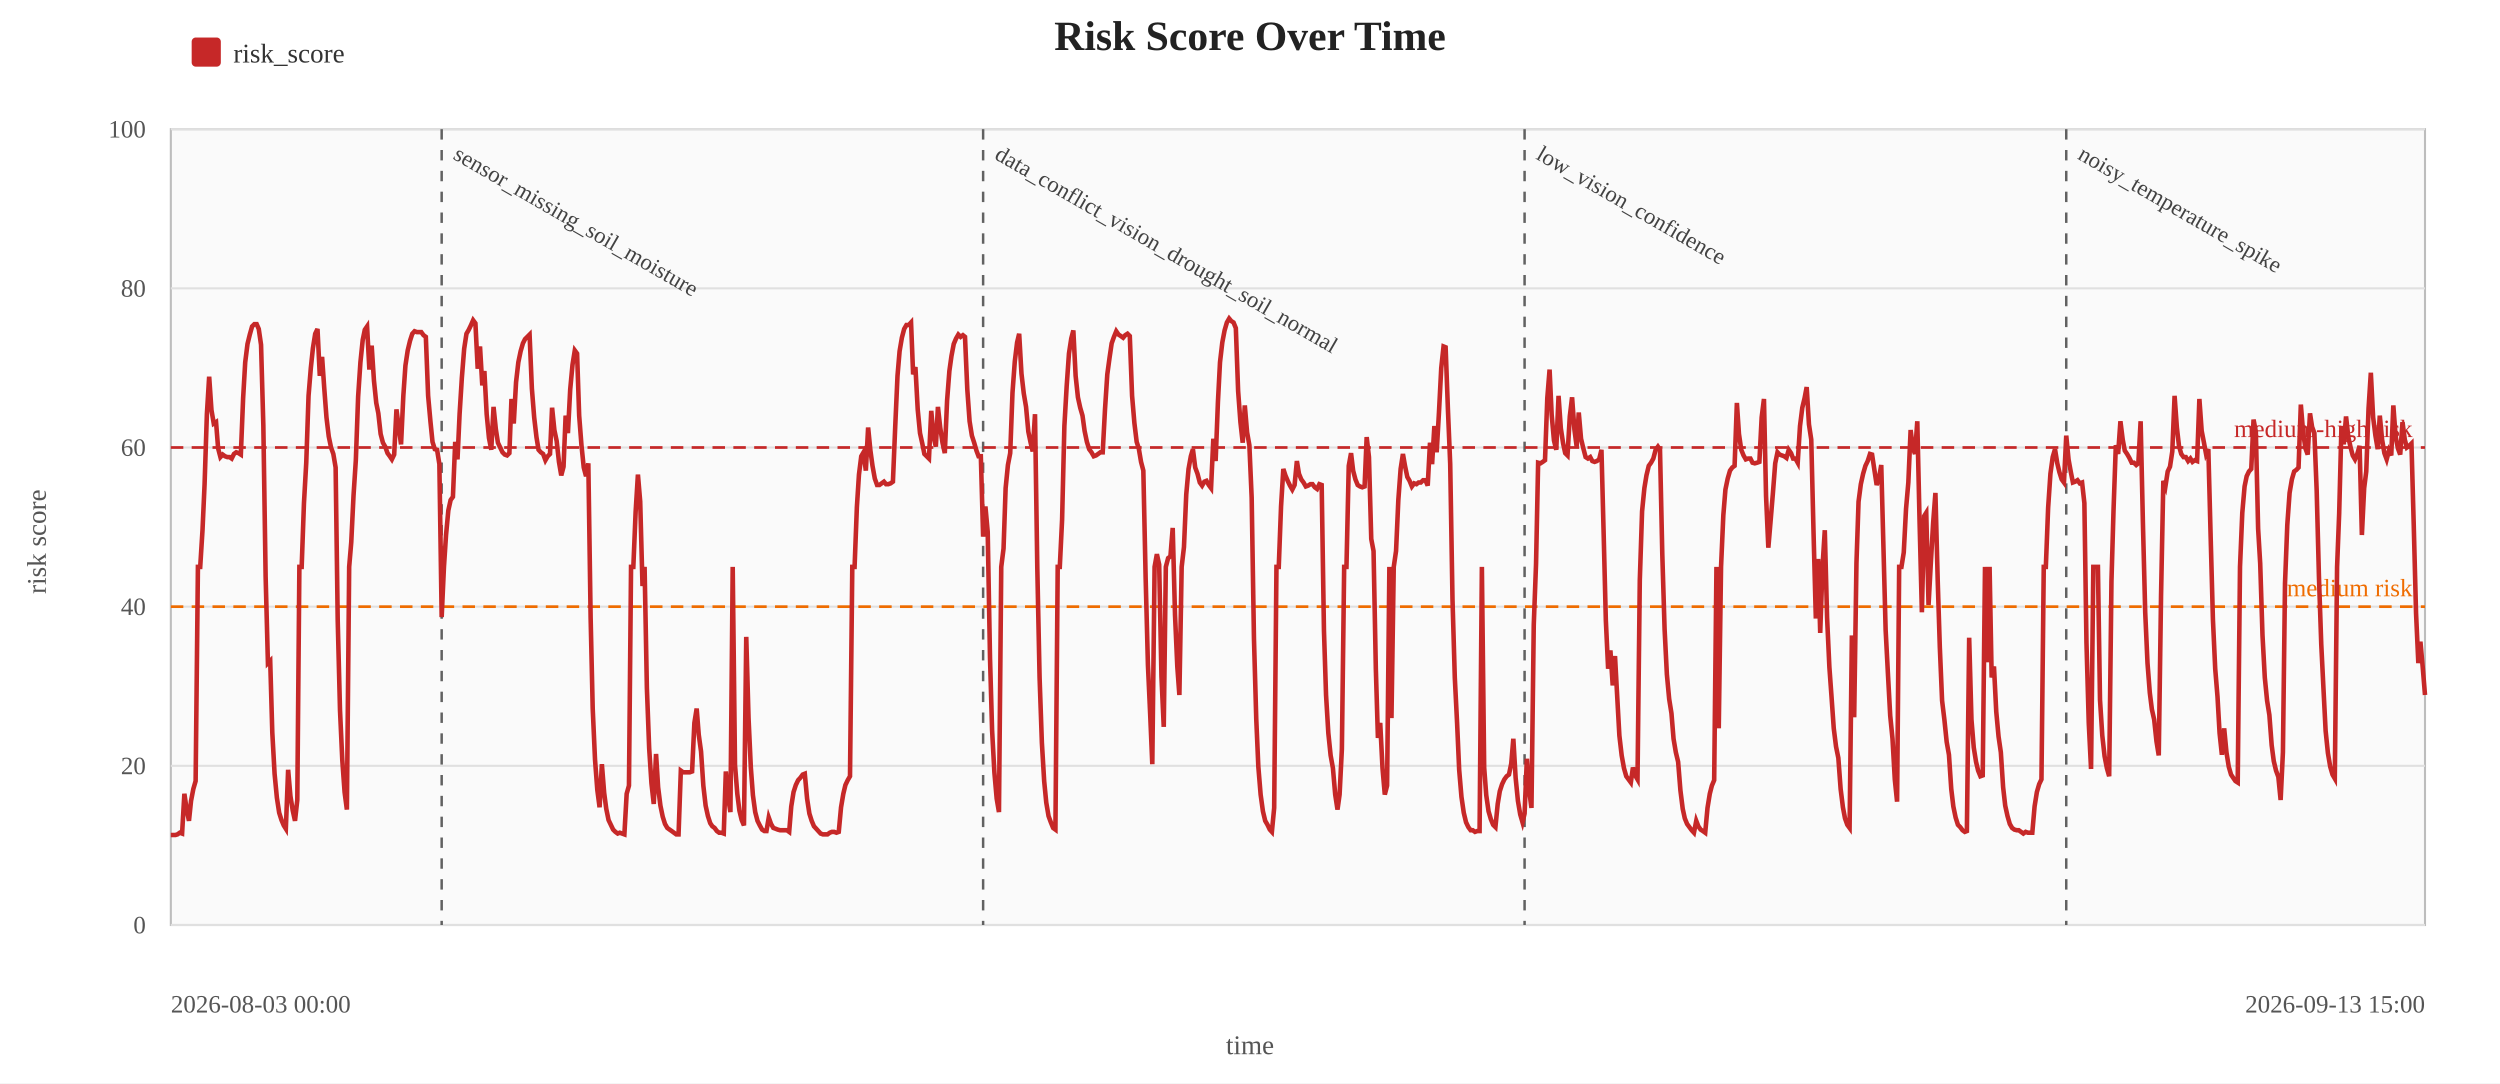
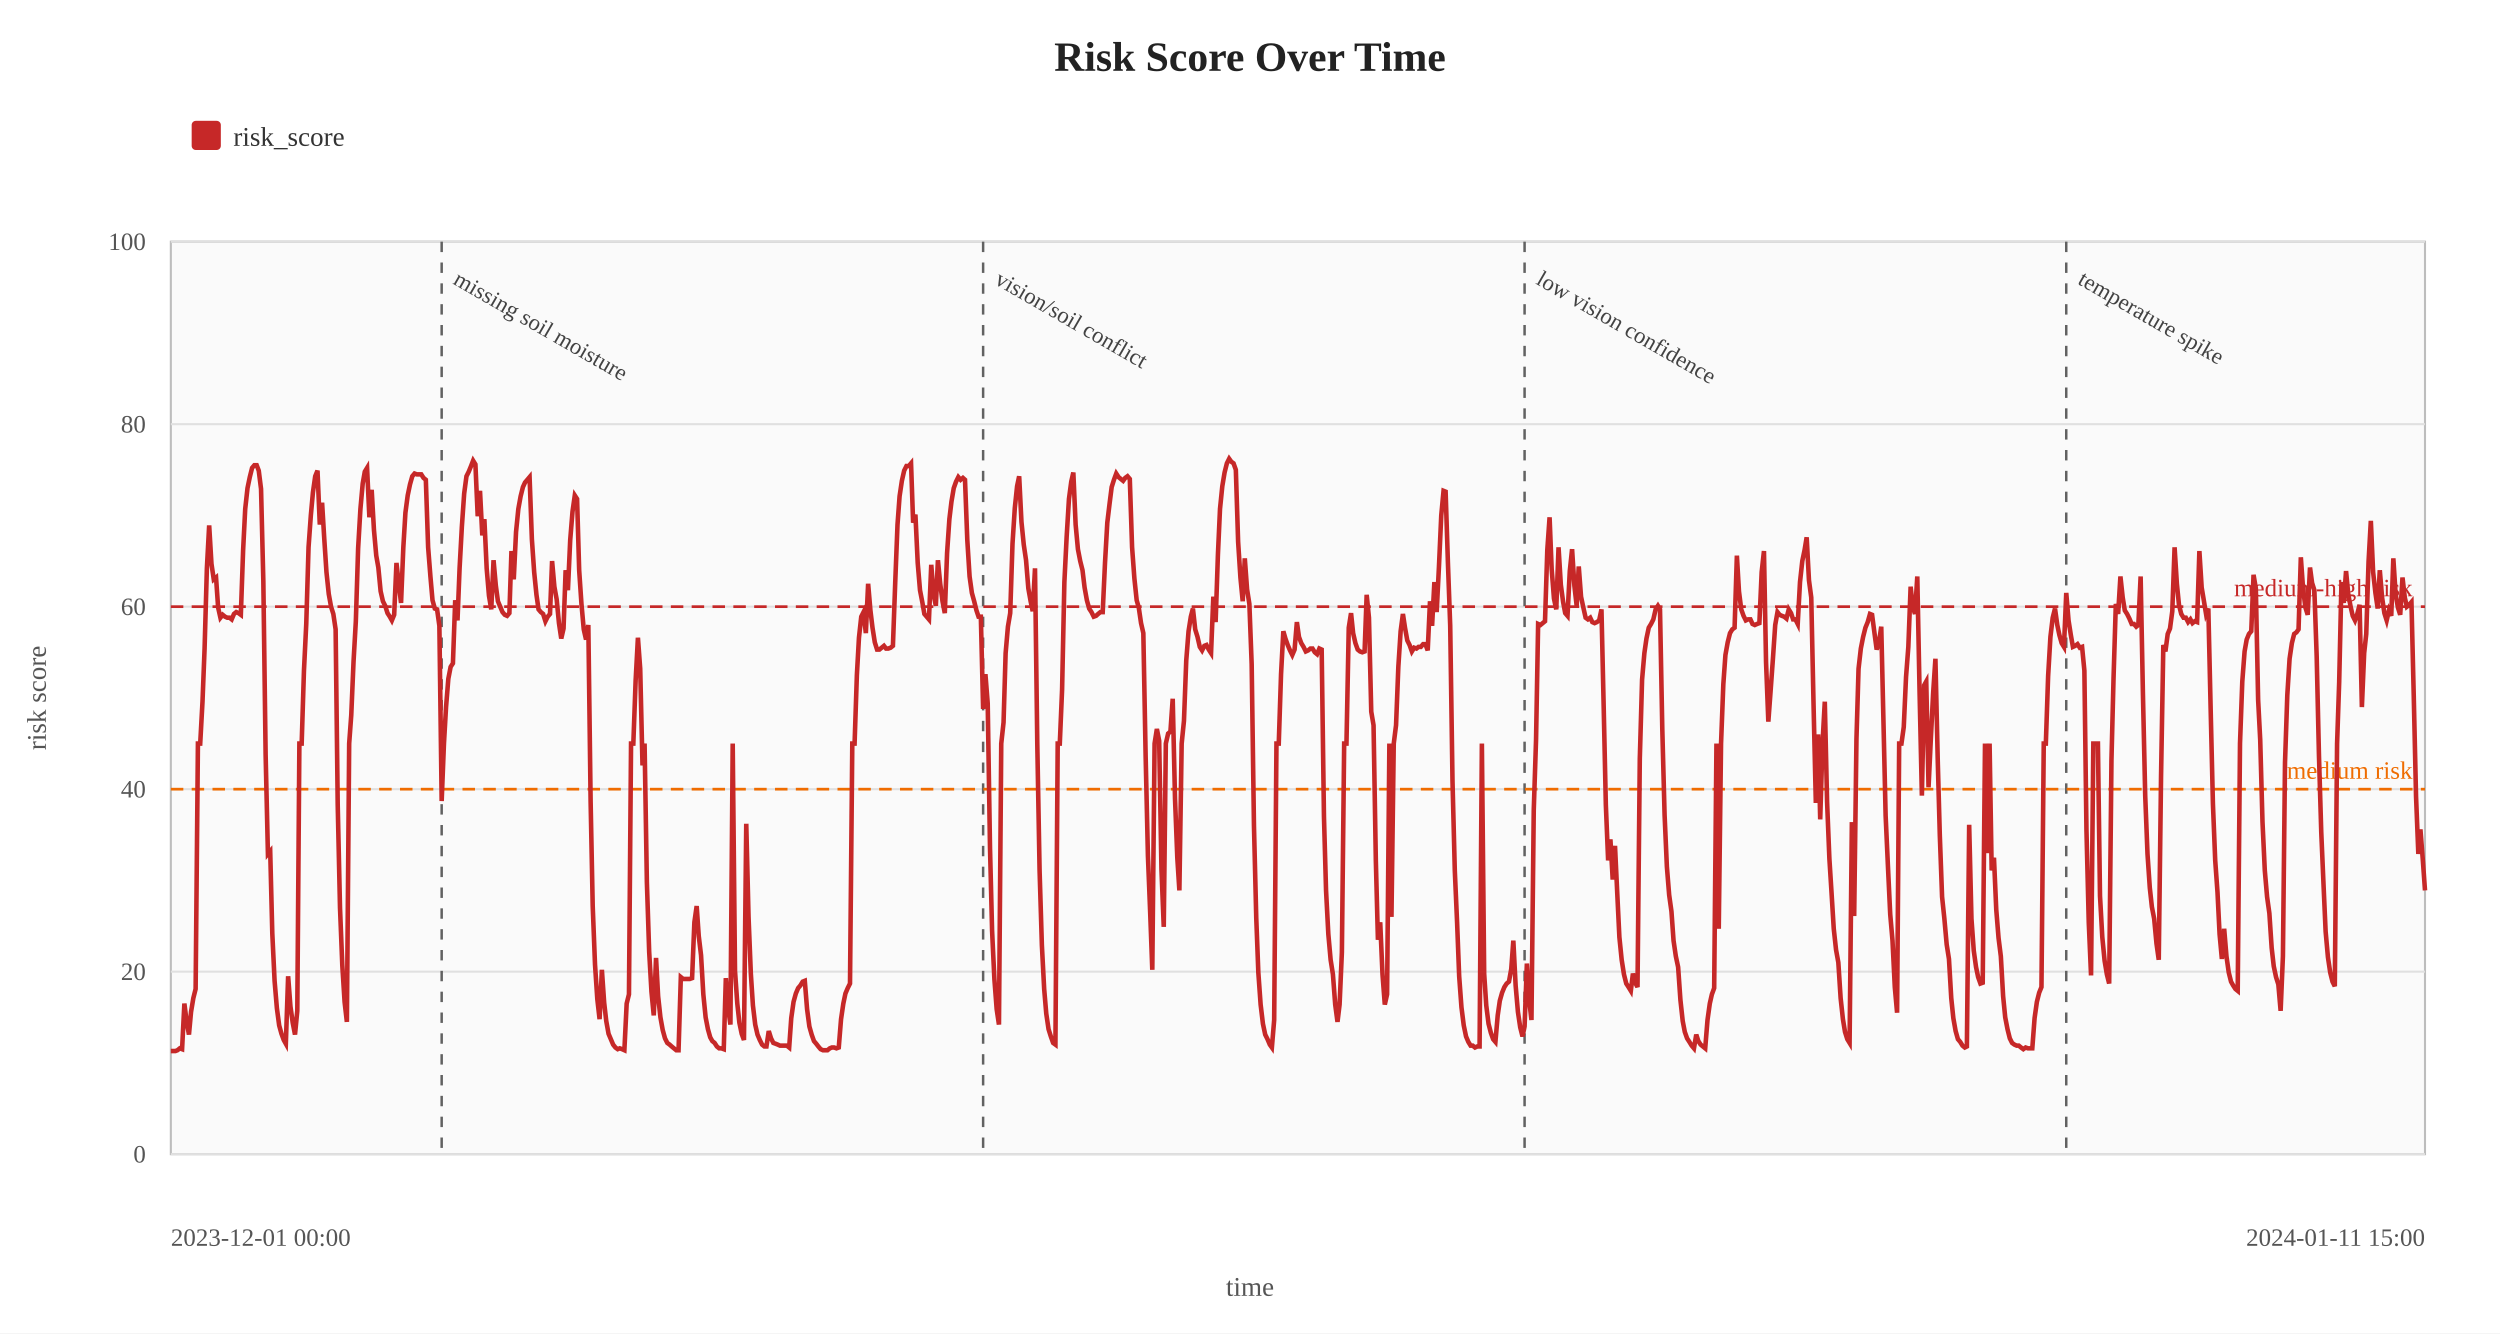
- <svg xmlns="http://www.w3.org/2000/svg" width="1200" height="520" viewBox="0 0 1200 520">
+ <svg xmlns="http://www.w3.org/2000/svg" width="1200" height="640" viewBox="0 0 1200 640">
  <rect width="100%" height="100%" fill="#ffffff" />
-   <text x="600.0" y="24" text-anchor="middle" font-size="20" font-weight="700" fill="#222">Risk Score Over Time</text>
-   <rect x="92" y="18" width="14" height="14" fill="#c62828" rx="2" />
-   <text x="112" y="30" font-size="13" fill="#333">risk_score</text>
-   <rect x="82" y="62" width="1082" height="382" fill="#fafafa" stroke="#bdbdbd" />
-   <line x1="82" y1="444.0" x2="1164" y2="444.0" stroke="#e0e0e0" stroke-width="1" />
-   <text x="70" y="448.0" text-anchor="end" font-size="12" fill="#555">0</text>
-   <line x1="82" y1="367.6" x2="1164" y2="367.6" stroke="#e0e0e0" stroke-width="1" />
-   <text x="70" y="371.6" text-anchor="end" font-size="12" fill="#555">20</text>
+   <text x="600.0" y="34" text-anchor="middle" font-size="20" font-weight="700" fill="#222">Risk Score Over Time</text>
+   <rect x="92" y="58" width="14" height="14" fill="#c62828" rx="2" />
+   <text x="112" y="70" font-size="13" fill="#333">risk_score</text>
+   <rect x="82" y="116.0" width="1082" height="438.0" fill="#fafafa" stroke="#bdbdbd" />
+   <line x1="82" y1="554.0" x2="1164" y2="554.0" stroke="#e0e0e0" stroke-width="1" />
+   <text x="70" y="558.0" text-anchor="end" font-size="12" fill="#555">0</text>
+   <line x1="82" y1="466.4" x2="1164" y2="466.4" stroke="#e0e0e0" stroke-width="1" />
+   <text x="70" y="470.4" text-anchor="end" font-size="12" fill="#555">20</text>
+   <line x1="82" y1="378.8" x2="1164" y2="378.8" stroke="#e0e0e0" stroke-width="1" />
+   <text x="70" y="382.8" text-anchor="end" font-size="12" fill="#555">40</text>
  <line x1="82" y1="291.2" x2="1164" y2="291.2" stroke="#e0e0e0" stroke-width="1" />
-   <text x="70" y="295.2" text-anchor="end" font-size="12" fill="#555">40</text>
-   <line x1="82" y1="214.8" x2="1164" y2="214.8" stroke="#e0e0e0" stroke-width="1" />
-   <text x="70" y="218.8" text-anchor="end" font-size="12" fill="#555">60</text>
-   <line x1="82" y1="138.4" x2="1164" y2="138.4" stroke="#e0e0e0" stroke-width="1" />
-   <text x="70" y="142.4" text-anchor="end" font-size="12" fill="#555">80</text>
-   <line x1="82" y1="62.0" x2="1164" y2="62.0" stroke="#e0e0e0" stroke-width="1" />
-   <text x="70" y="66.0" text-anchor="end" font-size="12" fill="#555">100</text>
-   <line x1="212.0" y1="62" x2="212.0" y2="444" stroke="#616161" stroke-dasharray="5 5" stroke-width="1.2" />
-   <text x="217.0" y="76.0" font-size="11" fill="#424242" transform="rotate(30 217.0 76.0)">sensor_missing_soil_moisture</text>
-   <line x1="471.9" y1="62" x2="471.9" y2="444" stroke="#616161" stroke-dasharray="5 5" stroke-width="1.2" />
-   <text x="476.9" y="76.0" font-size="11" fill="#424242" transform="rotate(30 476.9 76.0)">data_conflict_vision_drought_soil_normal</text>
-   <line x1="731.8" y1="62" x2="731.8" y2="444" stroke="#616161" stroke-dasharray="5 5" stroke-width="1.2" />
-   <text x="736.8" y="76.0" font-size="11" fill="#424242" transform="rotate(30 736.8 76.0)">low_vision_confidence</text>
-   <line x1="991.8" y1="62" x2="991.8" y2="444" stroke="#616161" stroke-dasharray="5 5" stroke-width="1.2" />
-   <text x="996.8" y="76.0" font-size="11" fill="#424242" transform="rotate(30 996.8 76.0)">noisy_temperature_spike</text>
-   <line x1="82" y1="291.2" x2="1164" y2="291.2" stroke="#ef6c00" stroke-dasharray="6 4" stroke-width="1.3" />
-   <text x="1158" y="286.2" text-anchor="end" font-size="12" fill="#ef6c00">medium risk</text>
-   <line x1="82" y1="214.8" x2="1164" y2="214.8" stroke="#c62828" stroke-dasharray="6 4" stroke-width="1.3" />
-   <text x="1158" y="209.8" text-anchor="end" font-size="12" fill="#c62828">medium-high risk</text>
-   <polyline fill="none" stroke="#c62828" stroke-width="2.2" points="82.0,400.8 83.1,400.8 84.2,400.8 85.2,400.5 86.3,399.7 87.4,400.1 88.5,381.0 89.6,388.6 90.7,394.0 91.7,384.4 92.8,378.7 93.9,374.9 95.0,272.1 96.1,272.1 97.2,254.5 98.2,232.4 99.3,198.8 100.4,180.8 101.5,196.8 102.6,203.3 103.7,202.6 104.7,215.2 105.8,219.4 106.9,218.2 108.0,219.0 109.1,219.4 110.2,219.4 111.2,220.1 112.3,217.9 113.4,217.1 114.5,217.5 115.6,218.2 116.7,191.1 117.7,173.9 118.8,165.1 119.9,160.6 121.0,156.7 122.1,155.6 123.2,155.6 124.2,157.9 125.3,165.5 126.4,204.1 127.5,276.7 128.6,318.3 129.7,317.2 130.7,351.6 131.8,371.4 132.9,382.9 134.0,390.1 135.1,393.6 136.2,396.2 137.2,397.8 138.3,369.5 139.4,382.1 140.5,389.0 141.6,394.0 142.7,384.0 143.7,272.1 144.8,272.1 145.9,241.5 147.0,222.1 148.1,190.0 149.2,176.6 150.2,167.1 151.3,160.2 152.4,157.9 153.5,180.4 154.6,171.3 155.6,185.8 156.7,200.3 157.8,209.5 158.9,214.8 160.0,217.9 161.1,224.4 162.1,297.7 163.2,340.9 164.3,364.9 165.4,380.2 166.5,388.6 167.6,272.1 168.6,260.3 169.7,237.7 170.8,220.9 171.9,190.4 173.0,173.9 174.1,163.2 175.1,158.3 176.2,156.7 177.3,177.4 178.4,165.9 179.5,182.7 180.6,193.4 181.6,198.4 182.7,208.3 183.8,212.5 184.9,214.4 186.0,217.5 187.1,219.0 188.1,220.5 189.2,218.2 190.3,196.5 191.4,205.2 192.5,213.3 193.6,190.0 194.6,175.5 195.7,168.2 196.8,163.6 197.9,160.2 199.0,159.0 200.1,159.4 201.1,159.4 202.2,159.4 203.3,160.9 204.4,161.7 205.5,190.0 206.6,202.2 207.6,212.1 208.7,215.6 209.8,215.9 210.9,222.8 212.0,296.2 213.1,272.1 214.1,256.8 215.2,245.0 216.3,240.0 217.4,238.5 218.5,212.1 219.6,220.5 220.6,198.8 221.7,181.2 222.8,167.4 223.9,160.2 225.0,158.3 226.1,156.0 227.1,153.7 228.2,155.2 229.3,177.0 230.4,166.3 231.5,185.0 232.5,178.1 233.6,198.8 234.7,210.2 235.8,215.9 236.9,195.3 238.0,206.0 239.0,212.5 240.1,214.8 241.2,217.1 242.3,218.2 243.4,218.6 244.5,217.5 245.5,191.5 246.6,203.3 247.7,183.5 248.8,173.9 249.9,168.6 251.0,164.8 252.0,162.8 253.1,161.7 254.2,160.6 255.3,186.5 256.4,200.3 257.5,209.8 258.5,215.9 259.6,217.1 260.7,217.9 261.8,220.9 262.9,219.0 264.0,217.9 265.0,195.7 266.1,206.4 267.2,211.7 268.3,221.7 269.4,228.2 270.5,224.0 271.5,199.5 272.6,207.9 273.7,186.9 274.8,175.1 275.9,168.2 277.0,169.7 278.0,199.5 279.1,213.7 280.2,224.4 281.3,228.6 282.4,222.4 283.5,296.5 284.5,340.1 285.6,364.5 286.7,379.1 287.8,387.5 288.9,366.8 290.0,380.6 291.0,388.2 292.1,393.6 293.2,395.9 294.3,398.2 295.4,399.3 296.5,400.1 297.5,399.7 298.6,400.1 299.7,400.5 300.8,381.0 301.9,377.1 302.9,272.1 304.0,272.1 305.1,245.7 306.2,227.8 307.3,240.8 308.4,281.3 309.4,272.1 310.5,330.2 311.6,359.2 312.7,376.0 313.8,385.9 314.9,361.9 315.9,377.9 317.0,386.7 318.1,392.0 319.2,395.5 320.3,397.4 321.4,398.2 322.4,398.9 323.5,399.7 324.6,400.5 325.7,400.5 326.8,369.9 327.9,370.7 328.9,370.7 330.0,370.7 331.1,370.7 332.2,370.3 333.3,347.0 334.4,340.1 335.4,352.7 336.5,360.7 337.6,377.1 338.7,386.7 339.8,391.7 340.9,395.1 341.9,396.6 343.0,397.4 344.1,398.9 345.2,399.7 346.3,399.7 347.4,400.1 348.4,370.3 349.5,382.9 350.6,389.8 351.7,272.1 352.8,367.2 353.9,381.0 354.9,389.0 356.0,393.6 357.1,396.2 358.2,305.7 359.3,344.7 360.4,368.4 361.4,381.7 362.5,389.8 363.6,394.0 364.7,396.2 365.8,398.2 366.9,398.9 367.9,398.9 369.0,392.4 370.1,395.5 371.2,397.4 372.3,397.8 373.3,398.2 374.4,398.5 375.5,398.5 376.6,398.5 377.7,398.5 378.8,399.3 379.8,387.1 380.9,380.2 382.0,376.8 383.1,374.5 384.2,373.3 385.3,371.8 386.3,371.4 387.4,383.3 388.5,390.5 389.6,394.0 390.7,396.6 391.8,397.8 392.8,398.9 393.9,400.1 395.0,400.5 396.1,400.5 397.2,400.5 398.3,399.7 399.3,399.3 400.4,399.3 401.5,399.7 402.6,399.3 403.7,387.5 404.8,381.0 405.8,376.8 406.9,374.5 408.0,372.6 409.1,272.1 410.2,272.1 411.3,243.4 412.3,227.8 413.4,219.0 414.5,217.1 415.6,225.9 416.7,205.2 417.8,216.3 418.8,223.6 419.9,229.7 421.0,232.8 422.1,232.8 423.2,232.0 424.3,231.2 425.3,232.4 426.4,232.4 427.5,232.0 428.6,231.2 429.7,204.9 430.8,180.4 431.8,168.6 432.9,162.1 434.0,157.9 435.1,156.0 436.2,156.0 437.3,154.8 438.3,179.7 439.4,176.2 440.5,196.5 441.6,207.9 442.7,212.9 443.7,217.9 444.8,219.0 445.9,220.1 447.0,197.2 448.1,209.5 449.2,214.4 450.2,195.3 451.3,205.2 452.4,212.5 453.5,217.5 454.6,192.3 455.7,178.1 456.7,170.9 457.8,165.1 458.9,162.5 460.0,160.6 461.1,161.7 462.2,160.9 463.2,161.7 464.3,186.9 465.4,202.2 466.5,209.1 467.6,212.5 468.7,216.3 469.7,219.0 470.8,219.0 471.9,257.6 473.0,243.1 474.1,255.3 475.2,315.6 476.2,350.4 477.3,370.7 478.4,383.3 479.5,389.8 480.6,272.1 481.7,263.3 482.7,234.3 483.8,223.2 484.9,217.5 486.0,188.4 487.1,173.5 488.2,164.4 489.2,160.2 490.3,179.3 491.4,188.8 492.5,195.3 493.6,207.2 494.7,212.5 495.7,216.7 496.8,198.8 497.9,272.5 499.0,325.2 500.1,356.5 501.2,374.9 502.2,385.2 503.3,391.7 504.4,394.7 505.5,397.4 506.6,398.2 507.7,272.1 508.7,272.1 509.8,249.6 510.9,204.5 512.0,185.4 513.1,169.7 514.2,162.5 515.2,158.6 516.3,180.4 517.4,190.7 518.5,195.7 519.6,199.5 520.6,206.8 521.7,212.1 522.8,215.6 523.9,217.1 525.0,219.0 526.1,218.6 527.1,217.9 528.2,217.1 529.3,217.1 530.4,196.5 531.5,179.7 532.6,171.6 533.6,164.8 534.7,161.7 535.8,159.0 536.9,160.6 538.0,161.3 539.1,162.1 540.1,160.9 541.2,160.2 542.3,161.3 543.4,190.0 544.5,203.0 545.6,212.1 546.6,215.2 547.7,221.7 548.8,225.9 549.9,277.1 551.0,319.1 552.1,343.2 553.1,366.8 554.2,272.1 555.3,266.0 556.4,271.0 557.5,324.8 558.6,348.9 559.6,272.1 560.7,267.9 561.8,267.1 562.9,253.4 564.0,295.0 565.1,319.9 566.1,333.6 567.2,272.1 568.3,262.6 569.4,237.3 570.5,225.1 571.6,219.0 572.6,215.6 573.7,224.4 574.8,227.4 575.9,231.6 577.0,233.1 578.1,231.2 579.1,230.8 580.2,232.8 581.3,234.3 582.4,210.6 583.5,221.3 584.6,193.0 585.6,173.9 586.7,164.4 587.8,158.6 588.9,154.8 590.0,152.9 591.0,154.1 592.1,154.8 593.2,157.5 594.3,187.7 595.4,202.6 596.5,212.5 597.5,194.6 598.6,207.5 599.7,213.7 600.8,238.9 601.9,306.5 603.0,345.1 604.0,368.0 605.1,381.4 606.2,389.4 607.3,394.0 608.4,395.9 609.5,398.2 610.5,399.3 611.6,387.8 612.7,272.1 613.8,272.1 614.9,243.1 616.0,225.1 617.0,228.2 618.1,230.8 619.2,233.1 620.3,235.0 621.4,232.8 622.5,221.3 623.5,227.4 624.6,230.1 625.7,231.6 626.8,233.5 627.9,233.1 629.0,232.4 630.0,232.4 631.1,233.9 632.2,234.7 633.3,232.4 634.4,232.8 635.5,302.7 636.5,333.6 637.6,351.9 638.7,362.6 639.8,368.7 640.9,381.4 642.0,388.6 643.0,381.4 644.1,359.6 645.2,272.1 646.3,272.1 647.4,223.6 648.5,217.5 649.5,225.9 650.6,230.1 651.7,232.8 652.8,233.5 653.9,233.9 655.0,233.5 656.0,209.8 657.1,219.4 658.2,258.7 659.3,264.5 660.4,321.0 661.4,354.2 662.5,347.0 663.6,368.7 664.7,381.4 665.8,377.1 666.9,272.1 667.9,344.7 669.0,272.1 670.1,264.5 671.2,240.0 672.3,225.1 673.4,217.9 674.4,223.6 675.5,228.9 676.6,230.8 677.7,233.5 678.8,232.0 679.9,232.4 680.9,231.6 682.0,231.6 683.1,230.5 684.2,230.5 685.3,233.1 686.4,212.5 687.4,222.8 688.5,204.5 689.6,217.1 690.7,198.0 691.8,176.6 692.9,166.3 693.9,166.7 695.0,196.5 696.1,222.8 697.2,287.8 698.3,325.2 699.4,347.0 700.4,369.5 701.5,382.5 702.6,390.1 703.7,394.7 704.8,397.0 705.9,398.5 706.9,398.5 708.0,399.3 709.1,398.9 710.2,398.9 711.3,272.1 712.4,368.4 713.4,381.7 714.5,389.4 715.6,393.2 716.7,395.9 717.8,397.0 718.9,385.9 719.9,379.8 721.0,376.4 722.1,374.1 723.2,372.6 724.3,371.8 725.4,366.5 726.4,354.6 727.5,373.3 728.6,384.4 729.7,390.9 730.8,394.7 731.8,390.5 732.9,364.2 734.0,379.4 735.1,387.8 736.2,300.0 737.3,270.6 738.3,222.1 739.4,222.4 740.5,221.7 741.6,220.9 742.7,191.1 743.8,177.4 744.8,199.1 745.9,211.4 747.0,215.9 748.1,190.0 749.2,205.6 750.3,212.9 751.3,217.5 752.4,218.6 753.5,199.9 754.6,190.7 755.7,206.0 756.8,214.4 757.8,198.0 758.9,210.6 760.0,215.2 761.1,219.4 762.2,220.1 763.3,219.4 764.3,221.3 765.4,221.7 766.5,221.3 767.6,220.5 768.7,215.9 769.8,258.0 770.8,297.7 771.9,321.0 773.0,312.2 774.1,329.0 775.2,314.9 776.3,335.1 777.3,353.1 778.4,362.6 779.5,368.7 780.6,372.6 781.7,374.1 782.8,375.6 783.8,368.4 784.9,372.2 786.0,374.1 787.1,278.6 788.2,245.4 789.3,234.3 790.3,228.2 791.4,223.6 792.5,222.1 793.6,220.1 794.7,215.9 795.8,214.4 796.8,215.9 797.9,266.0 799.0,301.9 800.1,323.7 801.2,335.5 802.3,342.4 803.3,354.6 804.4,361.1 805.5,365.7 806.6,379.4 807.7,388.2 808.7,392.8 809.8,395.5 810.9,397.0 812.0,398.5 813.1,399.7 814.2,394.0 815.2,396.6 816.3,398.2 817.4,398.9 818.5,399.7 819.6,387.8 820.7,381.0 821.7,377.1 822.8,374.5 823.9,272.1 825.0,349.6 826.1,272.1 827.2,247.3 828.2,235.0 829.3,229.7 830.4,225.9 831.5,224.4 832.6,223.6 833.7,193.4 834.7,208.3 835.8,215.9 836.9,218.6 838.0,220.5 839.1,220.1 840.2,220.1 841.2,222.1 842.3,222.4 843.4,222.1 844.5,221.7 845.6,200.3 846.7,191.5 847.7,238.1 848.8,262.9 849.9,249.9 851.0,236.6 852.1,222.4 853.2,217.1 854.2,218.2 855.3,218.6 856.4,219.0 857.5,219.8 858.6,215.9 859.7,217.5 860.7,220.1 861.8,220.1 862.9,222.1 864.0,204.5 865.1,195.7 866.2,191.1 867.2,185.8 868.3,203.7 869.4,211.0 870.5,255.7 871.6,296.9 872.7,268.3 873.7,303.8 874.8,272.1 875.9,254.5 877.0,296.5 878.1,320.2 879.1,334.0 880.2,349.6 881.3,358.4 882.4,363.8 883.5,378.7 884.6,387.5 885.6,392.8 886.7,395.9 887.8,397.4 888.9,305.0 890.0,344.3 891.1,270.2 892.1,240.8 893.2,232.4 894.3,227.4 895.4,223.6 896.5,221.3 897.6,217.9 898.6,218.2 899.7,225.5 900.8,232.8 901.9,229.7 903.0,223.2 904.1,264.5 905.1,302.3 906.2,323.3 907.3,343.5 908.4,354.6 909.5,374.1 910.6,384.8 911.6,272.1 912.7,272.1 913.8,265.2 914.9,244.2 916.0,231.6 917.1,206.4 918.1,214.8 919.2,217.9 920.3,202.2 921.4,250.7 922.5,293.9 923.6,247.7 924.6,246.1 925.7,290.4 926.8,270.2 927.9,251.1 929.0,236.6 930.1,278.6 931.1,310.3 932.2,336.3 933.3,345.4 934.4,356.1 935.5,362.3 936.6,378.7 937.6,387.1 938.7,392.4 939.8,395.9 940.9,397.0 942.0,398.5 943.1,399.3 944.1,398.9 945.2,306.1 946.3,345.4 947.4,358.8 948.5,365.7 949.5,369.9 950.6,372.6 951.7,372.2 952.8,272.1 953.9,317.9 955.0,272.1 956.0,325.2 957.1,319.9 958.2,341.6 959.3,353.5 960.4,361.1 961.5,377.9 962.5,386.7 963.6,391.7 964.7,395.5 965.8,397.4 966.9,398.2 968.0,398.5 969.0,398.5 970.1,399.3 971.2,400.1 972.3,399.3 973.4,399.7 974.5,399.7 975.5,399.7 976.6,387.1 977.7,380.2 978.8,376.4 979.9,374.1 981.0,272.1 982.0,272.1 983.1,243.8 984.2,227.4 985.3,219.4 986.4,215.6 987.5,222.4 988.5,226.6 989.6,230.1 990.7,231.6 991.8,209.1 992.9,220.5 994.0,226.6 995.0,231.6 996.1,231.2 997.2,230.5 998.3,232.0 999.4,231.6 1000.5,241.5 1001.5,308.4 1002.6,347.0 1003.7,369.1 1004.8,272.1 1005.9,272.1 1007.0,272.1 1008.0,335.9 1009.1,353.1 1010.2,363.0 1011.3,368.7 1012.4,372.6 1013.5,279.0 1014.5,244.6 1015.6,213.7 1016.7,217.9 1017.8,202.2 1018.9,211.0 1019.9,216.3 1021.0,217.9 1022.1,219.8 1023.2,222.1 1024.3,222.1 1025.4,223.2 1026.4,222.4 1027.5,202.2 1028.6,251.1 1029.7,293.9 1030.8,318.3 1031.9,332.5 1032.9,340.5 1034.0,345.4 1035.1,355.8 1036.2,362.6 1037.3,285.9 1038.4,230.8 1039.4,233.5 1040.5,226.3 1041.6,224.0 1042.7,216.7 1043.8,190.0 1044.9,205.2 1045.9,214.0 1047.0,217.9 1048.1,219.4 1049.2,219.4 1050.3,221.3 1051.4,220.1 1052.4,221.7 1053.5,220.9 1054.6,221.3 1055.7,191.5 1056.8,206.8 1057.9,212.5 1058.9,217.9 1060.0,215.6 1061.1,257.2 1062.2,297.3 1063.3,321.0 1064.4,334.4 1065.4,351.9 1066.5,362.3 1067.6,349.6 1068.7,361.1 1069.8,368.0 1070.9,371.8 1071.9,373.3 1073.0,374.9 1074.1,375.6 1075.2,272.1 1076.3,246.1 1077.4,233.5 1078.4,228.6 1079.5,226.3 1080.6,225.1 1081.7,201.4 1082.8,207.2 1083.9,253.8 1084.9,270.6 1086.0,305.0 1087.1,325.2 1088.2,336.3 1089.3,343.2 1090.4,357.7 1091.4,365.3 1092.5,369.9 1093.6,372.9 1094.7,384.0 1095.8,361.1 1096.8,280.1 1097.9,251.9 1099.0,236.6 1100.1,230.1 1101.2,226.3 1102.3,225.5 1103.3,224.4 1104.4,194.2 1105.5,207.5 1106.6,215.2 1107.7,218.2 1108.8,198.4 1109.8,204.9 1110.9,207.9 1112.0,235.4 1113.1,277.1 1114.2,309.2 1115.3,331.3 1116.3,350.8 1117.4,361.5 1118.5,368.0 1119.6,371.8 1120.7,373.7 1121.8,272.1 1122.8,246.5 1123.9,204.5 1125.0,213.3 1126.1,199.9 1127.2,209.8 1128.3,214.8 1129.3,218.6 1130.4,220.5 1131.5,217.9 1132.6,214.0 1133.7,256.8 1134.8,234.3 1135.8,226.3 1136.9,196.1 1138.0,178.9 1139.1,200.3 1140.2,209.1 1141.3,215.6 1142.3,199.5 1143.4,211.0 1144.5,217.5 1145.6,220.5 1146.7,216.3 1147.8,218.6 1148.8,194.6 1149.9,209.5 1151.0,215.2 1152.1,218.2 1153.2,202.6 1154.3,211.0 1155.3,214.8 1156.4,214.0 1157.5,212.9 1158.6,252.2 1159.7,294.3 1160.8,318.3 1161.8,308.0 1162.9,320.2 1164.0,333.6" />
-   <text x="82" y="486" font-size="12" fill="#555">2026-08-03 00:00</text>
-   <text x="1164" y="486" text-anchor="end" font-size="12" fill="#555">2026-09-13 15:00</text>
-   <text x="600.0" y="506" text-anchor="middle" font-size="13" fill="#555">time</text>
-   <text x="22" y="260.0" text-anchor="middle" font-size="13" fill="#555" transform="rotate(-90 22 260.0)">risk score</text>
+   <text x="70" y="295.2" text-anchor="end" font-size="12" fill="#555">60</text>
+   <line x1="82" y1="203.6" x2="1164" y2="203.6" stroke="#e0e0e0" stroke-width="1" />
+   <text x="70" y="207.6" text-anchor="end" font-size="12" fill="#555">80</text>
+   <line x1="82" y1="116.0" x2="1164" y2="116.0" stroke="#e0e0e0" stroke-width="1" />
+   <text x="70" y="120.0" text-anchor="end" font-size="12" fill="#555">100</text>
+   <line x1="212.0" y1="116.0" x2="212.0" y2="554" stroke="#616161" stroke-dasharray="5 5" stroke-width="1.2" />
+   <text x="217.0" y="136.0" font-size="11" fill="#424242" transform="rotate(30 217.0 136.0)">missing soil moisture</text>
+   <line x1="471.9" y1="116.0" x2="471.9" y2="554" stroke="#616161" stroke-dasharray="5 5" stroke-width="1.2" />
+   <text x="476.9" y="136.0" font-size="11" fill="#424242" transform="rotate(30 476.9 136.0)">vision/soil conflict</text>
+   <line x1="731.8" y1="116.0" x2="731.8" y2="554" stroke="#616161" stroke-dasharray="5 5" stroke-width="1.2" />
+   <text x="736.8" y="136.0" font-size="11" fill="#424242" transform="rotate(30 736.8 136.0)">low vision confidence</text>
+   <line x1="991.8" y1="116.0" x2="991.8" y2="554" stroke="#616161" stroke-dasharray="5 5" stroke-width="1.2" />
+   <text x="996.8" y="136.0" font-size="11" fill="#424242" transform="rotate(30 996.8 136.0)">temperature spike</text>
+   <line x1="82" y1="378.8" x2="1164" y2="378.8" stroke="#ef6c00" stroke-dasharray="6 4" stroke-width="1.3" />
+   <text x="1158" y="373.8" text-anchor="end" font-size="12" fill="#ef6c00">medium risk</text>
+   <line x1="82" y1="291.2" x2="1164" y2="291.2" stroke="#c62828" stroke-dasharray="6 4" stroke-width="1.3" />
+   <text x="1158" y="286.2" text-anchor="end" font-size="12" fill="#c62828">medium-high risk</text>
+   <polyline fill="none" stroke="#c62828" stroke-width="2.2" points="82.0,504.5 83.1,504.5 84.2,504.5 85.2,504.1 86.3,503.2 87.4,503.6 88.5,481.7 89.6,490.5 90.7,496.6 91.7,485.7 92.8,479.1 93.9,474.7 95.0,356.9 96.1,356.9 97.2,336.8 98.2,311.3 99.3,272.8 100.4,252.2 101.5,270.6 102.6,278.1 103.7,277.2 104.7,291.6 105.8,296.5 106.9,295.1 108.0,296.0 109.1,296.5 110.2,296.5 111.2,297.3 112.3,294.7 113.4,293.8 114.5,294.3 115.6,295.1 116.7,264.0 117.7,244.3 118.8,234.3 119.9,229.0 121.0,224.6 122.1,223.3 123.2,223.3 124.2,225.9 125.3,234.7 126.4,278.9 127.5,362.2 128.6,409.9 129.7,408.6 130.7,448.0 131.8,470.8 132.9,483.9 134.0,492.2 135.1,496.2 136.2,499.2 137.2,501.0 138.3,468.6 139.4,483.0 140.5,490.9 141.6,496.6 142.7,485.2 143.7,356.9 144.8,356.9 145.9,321.9 147.0,299.5 148.1,262.7 149.2,247.4 150.2,236.4 151.3,228.6 152.4,225.9 153.5,251.8 154.6,241.3 155.6,257.9 156.7,274.6 157.8,285.1 158.9,291.2 160.0,294.7 161.1,302.1 162.1,386.2 163.2,435.7 164.3,463.3 165.4,480.9 166.5,490.5 167.6,356.9 168.6,343.3 169.7,317.5 170.8,298.2 171.9,263.2 173.0,244.3 174.1,232.1 175.1,226.4 176.2,224.6 177.3,248.3 178.4,235.1 179.5,254.4 180.6,266.7 181.6,272.4 182.7,283.8 183.8,288.6 184.9,290.8 186.0,294.3 187.1,296.0 188.1,297.8 189.2,295.1 190.3,270.2 191.4,280.2 192.5,289.4 193.6,262.7 194.6,246.1 195.7,237.8 196.8,232.5 197.9,228.6 199.0,227.3 200.1,227.7 201.1,227.7 202.2,227.7 203.3,229.4 204.4,230.3 205.5,262.7 206.6,276.7 207.6,288.1 208.7,292.1 209.8,292.5 210.9,300.4 212.0,384.5 213.1,356.9 214.1,339.4 215.2,325.8 216.3,320.1 217.4,318.4 218.5,288.1 219.6,297.8 220.6,272.8 221.7,252.7 222.8,236.9 223.9,228.6 225.0,226.4 226.1,223.7 227.1,221.1 228.2,222.9 229.3,247.8 230.4,235.6 231.5,257.0 232.5,249.2 233.6,272.8 234.7,285.9 235.8,292.5 236.9,268.9 238.0,281.1 239.0,288.6 240.1,291.2 241.2,293.8 242.3,295.1 243.4,295.6 244.5,294.3 245.5,264.5 246.6,278.1 247.7,255.3 248.8,244.3 249.9,238.2 251.0,233.8 252.0,231.6 253.1,230.3 254.2,229.0 255.3,258.8 256.4,274.6 257.5,285.5 258.5,292.5 259.6,293.8 260.7,294.7 261.8,298.2 262.9,296.0 264.0,294.7 265.0,269.3 266.1,281.6 267.2,287.7 268.3,299.1 269.4,306.5 270.5,301.7 271.5,273.7 272.6,283.3 273.7,259.2 274.8,245.6 275.9,237.8 277.0,239.5 278.0,273.7 279.1,289.9 280.2,302.1 281.3,307.0 282.4,300.0 283.5,384.9 284.5,434.9 285.6,462.9 286.7,479.5 287.8,489.2 288.9,465.5 290.0,481.3 291.0,490.1 292.1,496.2 293.2,498.8 294.3,501.4 295.4,502.8 296.5,503.6 297.5,503.2 298.6,503.6 299.7,504.1 300.8,481.7 301.9,477.3 302.9,356.9 304.0,356.9 305.1,326.7 306.2,306.1 307.3,321.0 308.4,367.4 309.4,356.9 310.5,423.5 311.6,456.8 312.7,476.0 313.8,487.4 314.9,459.8 315.9,478.2 317.0,488.3 318.1,494.4 319.2,498.4 320.3,500.6 321.4,501.4 322.4,502.3 323.5,503.2 324.6,504.1 325.7,504.1 326.8,469.0 327.9,469.9 328.9,469.9 330.0,469.9 331.1,469.9 332.2,469.5 333.3,442.7 334.4,434.9 335.4,449.3 336.5,458.5 337.6,477.3 338.7,488.3 339.8,494.0 340.9,497.9 341.9,499.7 343.0,500.6 344.1,502.3 345.2,503.2 346.3,503.2 347.4,503.6 348.4,469.5 349.5,483.9 350.6,491.8 351.7,356.9 352.8,466.0 353.9,481.7 354.9,490.9 356.0,496.2 357.1,499.2 358.2,395.4 359.3,440.1 360.4,467.3 361.4,482.6 362.5,491.8 363.6,496.6 364.7,499.2 365.8,501.4 366.9,502.3 367.9,502.3 369.0,494.9 370.1,498.4 371.2,500.6 372.3,501.0 373.3,501.4 374.4,501.9 375.5,501.9 376.6,501.9 377.7,501.9 378.8,502.8 379.8,488.7 380.9,480.9 382.0,476.9 383.1,474.3 384.2,473.0 385.3,471.2 386.3,470.8 387.4,484.4 388.5,492.7 389.6,496.6 390.7,499.7 391.8,501.0 392.8,502.3 393.9,503.6 395.0,504.1 396.1,504.1 397.2,504.1 398.3,503.2 399.3,502.8 400.4,502.8 401.5,503.2 402.6,502.8 403.7,489.2 404.8,481.7 405.8,476.9 406.9,474.3 408.0,472.1 409.1,356.9 410.2,356.9 411.3,324.0 412.3,306.1 413.4,296.0 414.5,293.8 415.6,303.9 416.7,280.2 417.8,293.0 418.8,301.3 419.9,308.3 421.0,311.8 422.1,311.8 423.2,310.9 424.3,310.0 425.3,311.3 426.4,311.3 427.5,310.9 428.6,310.0 429.7,279.8 430.8,251.8 431.8,238.2 432.9,230.8 434.0,225.9 435.1,223.7 436.2,223.7 437.3,222.4 438.3,250.9 439.4,247.0 440.5,270.2 441.6,283.3 442.7,289.0 443.7,294.7 444.8,296.0 445.9,297.3 447.0,271.1 448.1,285.1 449.2,290.8 450.2,268.9 451.3,280.2 452.4,288.6 453.5,294.3 454.6,265.4 455.7,249.2 456.7,240.8 457.8,234.3 458.9,231.2 460.0,229.0 461.1,230.3 462.2,229.4 463.2,230.3 464.3,259.2 465.4,276.7 466.5,284.6 467.6,288.6 468.7,293.0 469.7,296.0 470.8,296.0 471.9,340.3 473.0,323.6 474.1,337.6 475.2,406.8 476.2,446.7 477.3,469.9 478.4,484.4 479.5,491.8 480.6,356.9 481.7,346.8 482.7,313.5 483.8,300.8 484.9,294.3 486.0,261.0 487.1,243.9 488.2,233.4 489.2,228.6 490.3,250.5 491.4,261.4 492.5,268.9 493.6,282.4 494.7,288.6 495.7,293.4 496.8,272.8 497.9,357.3 499.0,417.8 500.1,453.7 501.2,474.7 502.2,486.5 503.3,494.0 504.4,497.5 505.5,500.6 506.6,501.4 507.7,356.9 508.7,356.9 509.8,331.1 510.9,279.4 512.0,257.5 513.1,239.5 514.2,231.2 515.2,226.8 516.3,251.8 517.4,263.6 518.5,269.3 519.6,273.7 520.6,282.0 521.7,288.1 522.8,292.1 523.9,293.8 525.0,296.0 526.1,295.6 527.1,294.7 528.2,293.8 529.3,293.8 530.4,270.2 531.5,250.9 532.6,241.7 533.6,233.8 534.7,230.3 535.8,227.3 536.9,229.0 538.0,229.9 539.1,230.8 540.1,229.4 541.2,228.6 542.3,229.9 543.4,262.7 544.5,277.6 545.6,288.1 546.6,291.6 547.7,299.1 548.8,303.9 549.9,362.6 551.0,410.8 552.1,438.4 553.1,465.5 554.2,356.9 555.3,349.9 556.4,355.6 557.5,417.3 558.6,444.9 559.6,356.9 560.7,352.1 561.8,351.2 562.9,335.4 564.0,383.2 565.1,411.7 566.1,427.4 567.2,356.9 568.3,346.0 569.4,317.0 570.5,303.0 571.6,296.0 572.6,292.1 573.7,302.1 574.8,305.7 575.9,310.5 577.0,312.2 578.1,310.0 579.1,309.6 580.2,311.8 581.3,313.5 582.4,286.4 583.5,298.6 584.6,266.2 585.6,244.3 586.7,233.4 587.8,226.8 588.9,222.4 590.0,220.2 591.0,221.6 592.1,222.4 593.2,225.5 594.3,260.1 595.4,277.2 596.5,288.6 597.5,268.0 598.6,282.9 599.7,289.9 600.8,318.8 601.9,396.3 603.0,440.6 604.0,466.8 605.1,482.2 606.2,491.4 607.3,496.6 608.4,498.8 609.5,501.4 610.5,502.8 611.6,489.6 612.7,356.9 613.8,356.9 614.9,323.6 616.0,303.0 617.0,306.5 618.1,309.6 619.2,312.2 620.3,314.4 621.4,311.8 622.5,298.6 623.5,305.7 624.6,308.7 625.7,310.5 626.8,312.7 627.9,312.2 629.0,311.3 630.0,311.3 631.1,313.1 632.2,314.0 633.3,311.3 634.4,311.8 635.5,391.9 636.5,427.4 637.6,448.4 638.7,460.7 639.8,467.7 640.9,482.2 642.0,490.5 643.0,482.2 644.1,457.2 645.2,356.9 646.3,356.9 647.4,301.3 648.5,294.3 649.5,303.9 650.6,308.7 651.7,311.8 652.8,312.7 653.9,313.1 655.0,312.7 656.0,285.5 657.1,296.5 658.2,341.6 659.3,348.1 660.4,413.0 661.4,451.1 662.5,442.7 663.6,467.7 664.7,482.2 665.8,477.3 666.9,356.9 667.9,440.1 669.0,356.9 670.1,348.1 671.2,320.1 672.3,303.0 673.4,294.7 674.4,301.3 675.5,307.4 676.6,309.6 677.7,312.7 678.8,310.9 679.9,311.3 680.9,310.5 682.0,310.5 683.1,309.2 684.2,309.2 685.3,312.2 686.4,288.6 687.4,300.4 688.5,279.4 689.6,293.8 690.7,271.9 691.8,247.4 692.9,235.6 693.9,236.0 695.0,270.2 696.1,300.4 697.2,374.9 698.3,417.8 699.4,442.7 700.4,468.6 701.5,483.5 702.6,492.2 703.7,497.5 704.8,500.1 705.9,501.9 706.9,501.9 708.0,502.8 709.1,502.3 710.2,502.3 711.3,356.9 712.4,467.3 713.4,482.6 714.5,491.4 715.6,495.7 716.7,498.8 717.8,500.1 718.9,487.4 719.9,480.4 721.0,476.5 722.1,473.8 723.2,472.1 724.3,471.2 725.4,465.1 726.4,451.5 727.5,473.0 728.6,485.7 729.7,493.1 730.8,497.5 731.8,492.7 732.9,462.5 734.0,480.0 735.1,489.6 736.2,388.9 737.3,355.1 738.3,299.5 739.4,300.0 740.5,299.1 741.6,298.2 742.7,264.0 743.8,248.3 744.8,273.2 745.9,287.3 747.0,292.5 748.1,262.7 749.2,280.7 750.3,289.0 751.3,294.3 752.4,295.6 753.5,274.1 754.6,263.6 755.7,281.1 756.8,290.8 757.8,271.9 758.9,286.4 760.0,291.6 761.1,296.5 762.2,297.3 763.3,296.5 764.3,298.6 765.4,299.1 766.5,298.6 767.6,297.8 768.7,292.5 769.8,340.7 770.8,386.2 771.9,413.0 773.0,402.9 774.1,422.2 775.2,406.0 776.3,429.2 777.3,449.8 778.4,460.7 779.5,467.7 780.6,472.1 781.7,473.8 782.8,475.6 783.8,467.3 784.9,471.7 786.0,473.8 787.1,364.3 788.2,326.2 789.3,313.5 790.3,306.5 791.4,301.3 792.5,299.5 793.6,297.3 794.7,292.5 795.8,290.8 796.8,292.5 797.9,349.9 799.0,391.1 800.1,416.0 801.2,429.6 802.3,437.5 803.3,451.5 804.4,459.0 805.5,464.2 806.6,480.0 807.7,490.1 808.7,495.3 809.8,498.4 810.9,500.1 812.0,501.9 813.1,503.2 814.2,496.6 815.2,499.7 816.3,501.4 817.4,502.3 818.5,503.2 819.6,489.6 820.7,481.7 821.7,477.3 822.8,474.3 823.9,356.9 825.0,445.8 826.1,356.9 827.2,328.4 828.2,314.4 829.3,308.3 830.4,303.9 831.5,302.1 832.6,301.3 833.7,266.7 834.7,283.8 835.8,292.5 836.9,295.6 838.0,297.8 839.1,297.3 840.2,297.3 841.2,299.5 842.3,300.0 843.4,299.5 844.5,299.1 845.6,274.6 846.7,264.5 847.7,317.9 848.8,346.4 849.9,331.5 851.0,316.2 852.1,300.0 853.2,293.8 854.2,295.1 855.3,295.6 856.4,296.0 857.5,296.9 858.6,292.5 859.7,294.3 860.7,297.3 861.8,297.3 862.9,299.5 864.0,279.4 865.1,269.3 866.2,264.0 867.2,257.9 868.3,278.5 869.4,286.8 870.5,338.1 871.6,385.4 872.7,352.5 873.7,393.3 874.8,356.9 875.9,336.8 877.0,384.9 878.1,412.1 879.1,427.9 880.2,445.8 881.3,455.9 882.4,462.0 883.5,479.1 884.6,489.2 885.6,495.3 886.7,498.8 887.8,500.6 888.9,394.6 890.0,439.7 891.1,354.7 892.1,321.0 893.2,311.3 894.3,305.7 895.4,301.3 896.5,298.6 897.6,294.7 898.6,295.1 899.7,303.5 900.8,311.8 901.9,308.3 903.0,300.8 904.1,348.1 905.1,391.5 906.2,415.6 907.3,438.8 908.4,451.5 909.5,473.8 910.6,486.1 911.6,356.9 912.7,356.9 913.8,349.0 914.9,324.9 916.0,310.5 917.1,281.6 918.1,291.2 919.2,294.7 920.3,276.7 921.4,332.4 922.5,381.9 923.6,328.9 924.6,327.1 925.7,377.9 926.8,354.7 927.9,332.8 929.0,316.2 930.1,364.3 931.1,400.7 932.2,430.5 933.3,441.0 934.4,453.3 935.5,460.3 936.6,479.1 937.6,488.7 938.7,494.9 939.8,498.8 940.9,500.1 942.0,501.9 943.1,502.8 944.1,502.3 945.2,395.9 946.3,441.0 947.4,456.3 948.5,464.2 949.5,469.0 950.6,472.1 951.7,471.7 952.8,356.9 953.9,409.5 955.0,356.9 956.0,417.8 957.1,411.7 958.2,436.6 959.3,450.2 960.4,459.0 961.5,478.2 962.5,488.3 963.6,494.0 964.7,498.4 965.8,500.6 966.9,501.4 968.0,501.9 969.0,501.9 970.1,502.8 971.2,503.6 972.3,502.8 973.4,503.2 974.5,503.2 975.5,503.2 976.6,488.7 977.7,480.9 978.8,476.5 979.9,473.8 981.0,356.9 982.0,356.9 983.1,324.5 984.2,305.7 985.3,296.5 986.4,292.1 987.5,300.0 988.5,304.8 989.6,308.7 990.7,310.5 991.8,284.6 992.9,297.8 994.0,304.8 995.0,310.5 996.1,310.0 997.2,309.2 998.3,310.9 999.4,310.5 1000.5,321.9 1001.5,398.5 1002.6,442.7 1003.7,468.2 1004.8,356.9 1005.9,356.9 1007.0,356.9 1008.0,430.0 1009.1,449.8 1010.2,461.1 1011.3,467.7 1012.4,472.1 1013.5,364.8 1014.5,325.4 1015.6,289.9 1016.7,294.7 1017.8,276.7 1018.9,286.8 1019.9,293.0 1021.0,294.7 1022.1,296.9 1023.2,299.5 1024.3,299.5 1025.4,300.8 1026.4,300.0 1027.5,276.7 1028.6,332.8 1029.7,381.9 1030.8,409.9 1031.9,426.1 1032.9,435.3 1034.0,441.0 1035.1,452.8 1036.2,460.7 1037.3,372.7 1038.4,309.6 1039.4,312.7 1040.5,304.3 1041.6,301.7 1042.7,293.4 1043.8,262.7 1044.9,280.2 1045.9,290.3 1047.0,294.7 1048.1,296.5 1049.2,296.5 1050.3,298.6 1051.4,297.3 1052.4,299.1 1053.5,298.2 1054.6,298.6 1055.7,264.5 1056.8,282.0 1057.9,288.6 1058.9,294.7 1060.0,292.1 1061.1,339.8 1062.2,385.8 1063.3,413.0 1064.4,428.3 1065.4,448.4 1066.5,460.3 1067.6,445.8 1068.7,459.0 1069.8,466.8 1070.9,471.2 1071.9,473.0 1073.0,474.7 1074.1,475.6 1075.2,356.9 1076.3,327.1 1077.4,312.7 1078.4,307.0 1079.5,304.3 1080.6,303.0 1081.7,275.9 1082.8,282.4 1083.9,335.9 1084.9,355.1 1086.0,394.6 1087.1,417.8 1088.2,430.5 1089.3,438.4 1090.4,455.0 1091.4,463.8 1092.5,469.0 1093.6,472.5 1094.7,485.2 1095.8,459.0 1096.8,366.1 1097.9,333.7 1099.0,316.2 1100.1,308.7 1101.2,304.3 1102.3,303.5 1103.3,302.1 1104.4,267.5 1105.5,282.9 1106.6,291.6 1107.7,295.1 1108.8,272.4 1109.8,279.8 1110.9,283.3 1112.0,314.9 1113.1,362.6 1114.2,399.4 1115.3,424.8 1116.3,447.1 1117.4,459.4 1118.5,466.8 1119.6,471.2 1120.7,473.4 1121.8,356.9 1122.8,327.6 1123.9,279.4 1125.0,289.4 1126.1,274.1 1127.2,285.5 1128.3,291.2 1129.3,295.6 1130.4,297.8 1131.5,294.7 1132.6,290.3 1133.7,339.4 1134.8,313.5 1135.8,304.3 1136.9,269.7 1138.0,250.0 1139.1,274.6 1140.2,284.6 1141.3,292.1 1142.3,273.7 1143.4,286.8 1144.5,294.3 1145.6,297.8 1146.7,293.0 1147.8,295.6 1148.8,268.0 1149.9,285.1 1151.0,291.6 1152.1,295.1 1153.2,277.2 1154.3,286.8 1155.3,291.2 1156.4,290.3 1157.5,289.0 1158.6,334.1 1159.7,382.3 1160.8,409.9 1161.8,398.1 1162.9,412.1 1164.0,427.4" />
+   <text x="82" y="598" font-size="12" fill="#555">2023-12-01 00:00</text>
+   <text x="1164" y="598" text-anchor="end" font-size="12" fill="#555">2024-01-11 15:00</text>
+   <text x="600.0" y="622" text-anchor="middle" font-size="13" fill="#555">time</text>
+   <text x="22" y="335.0" text-anchor="middle" font-size="13" fill="#555" transform="rotate(-90 22 335.0)">risk score</text>
</svg>
